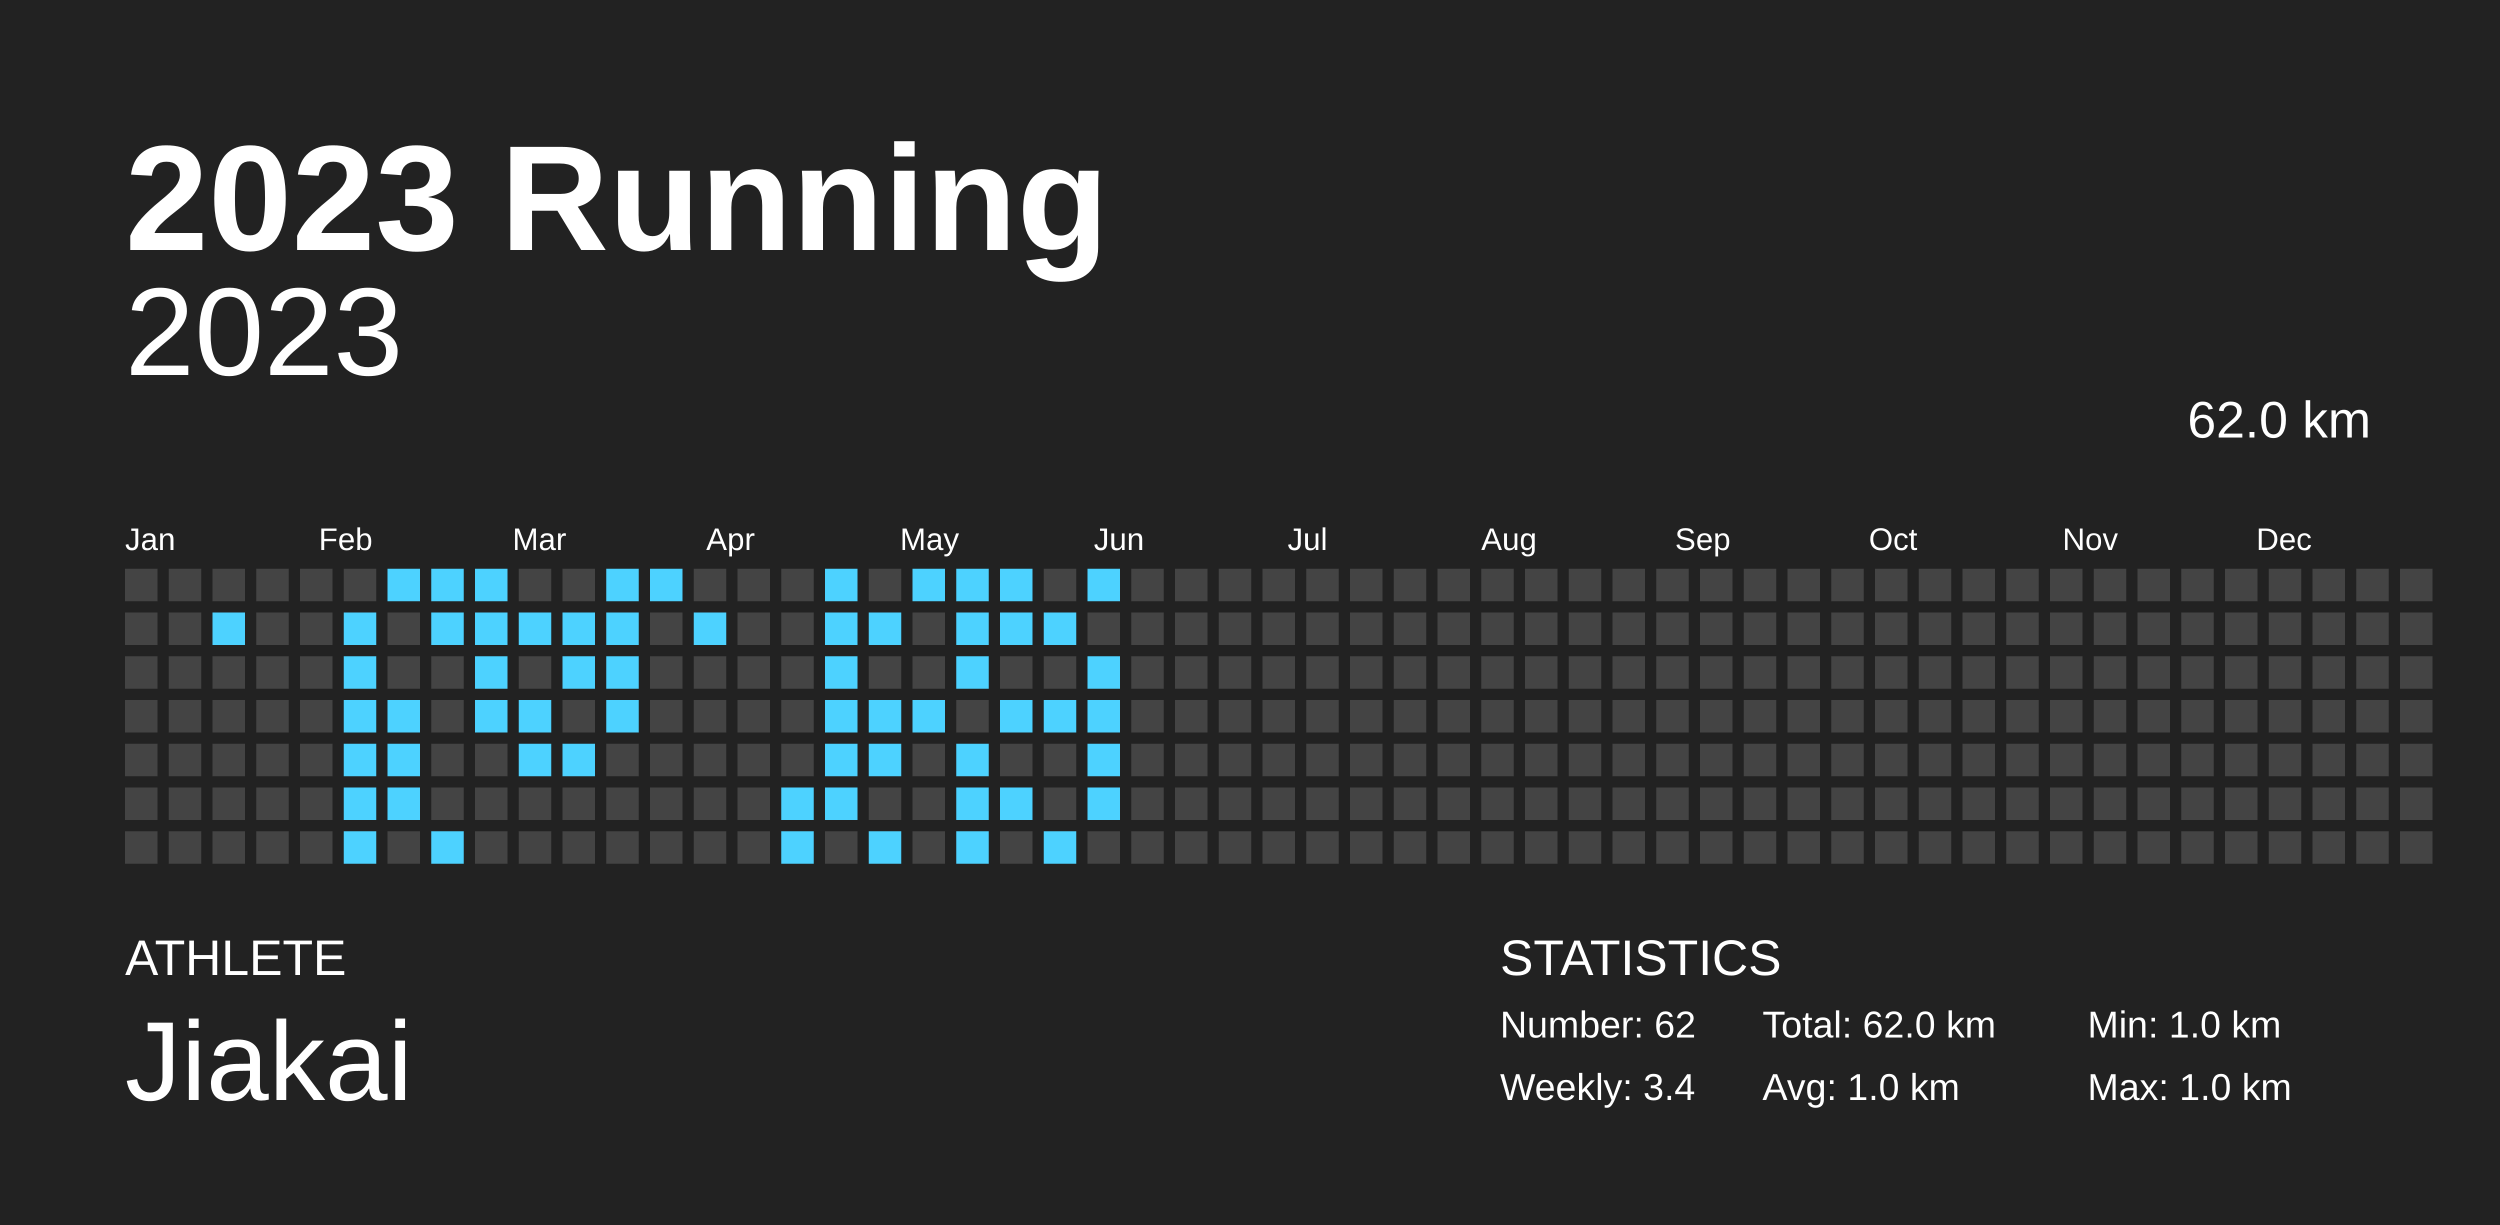
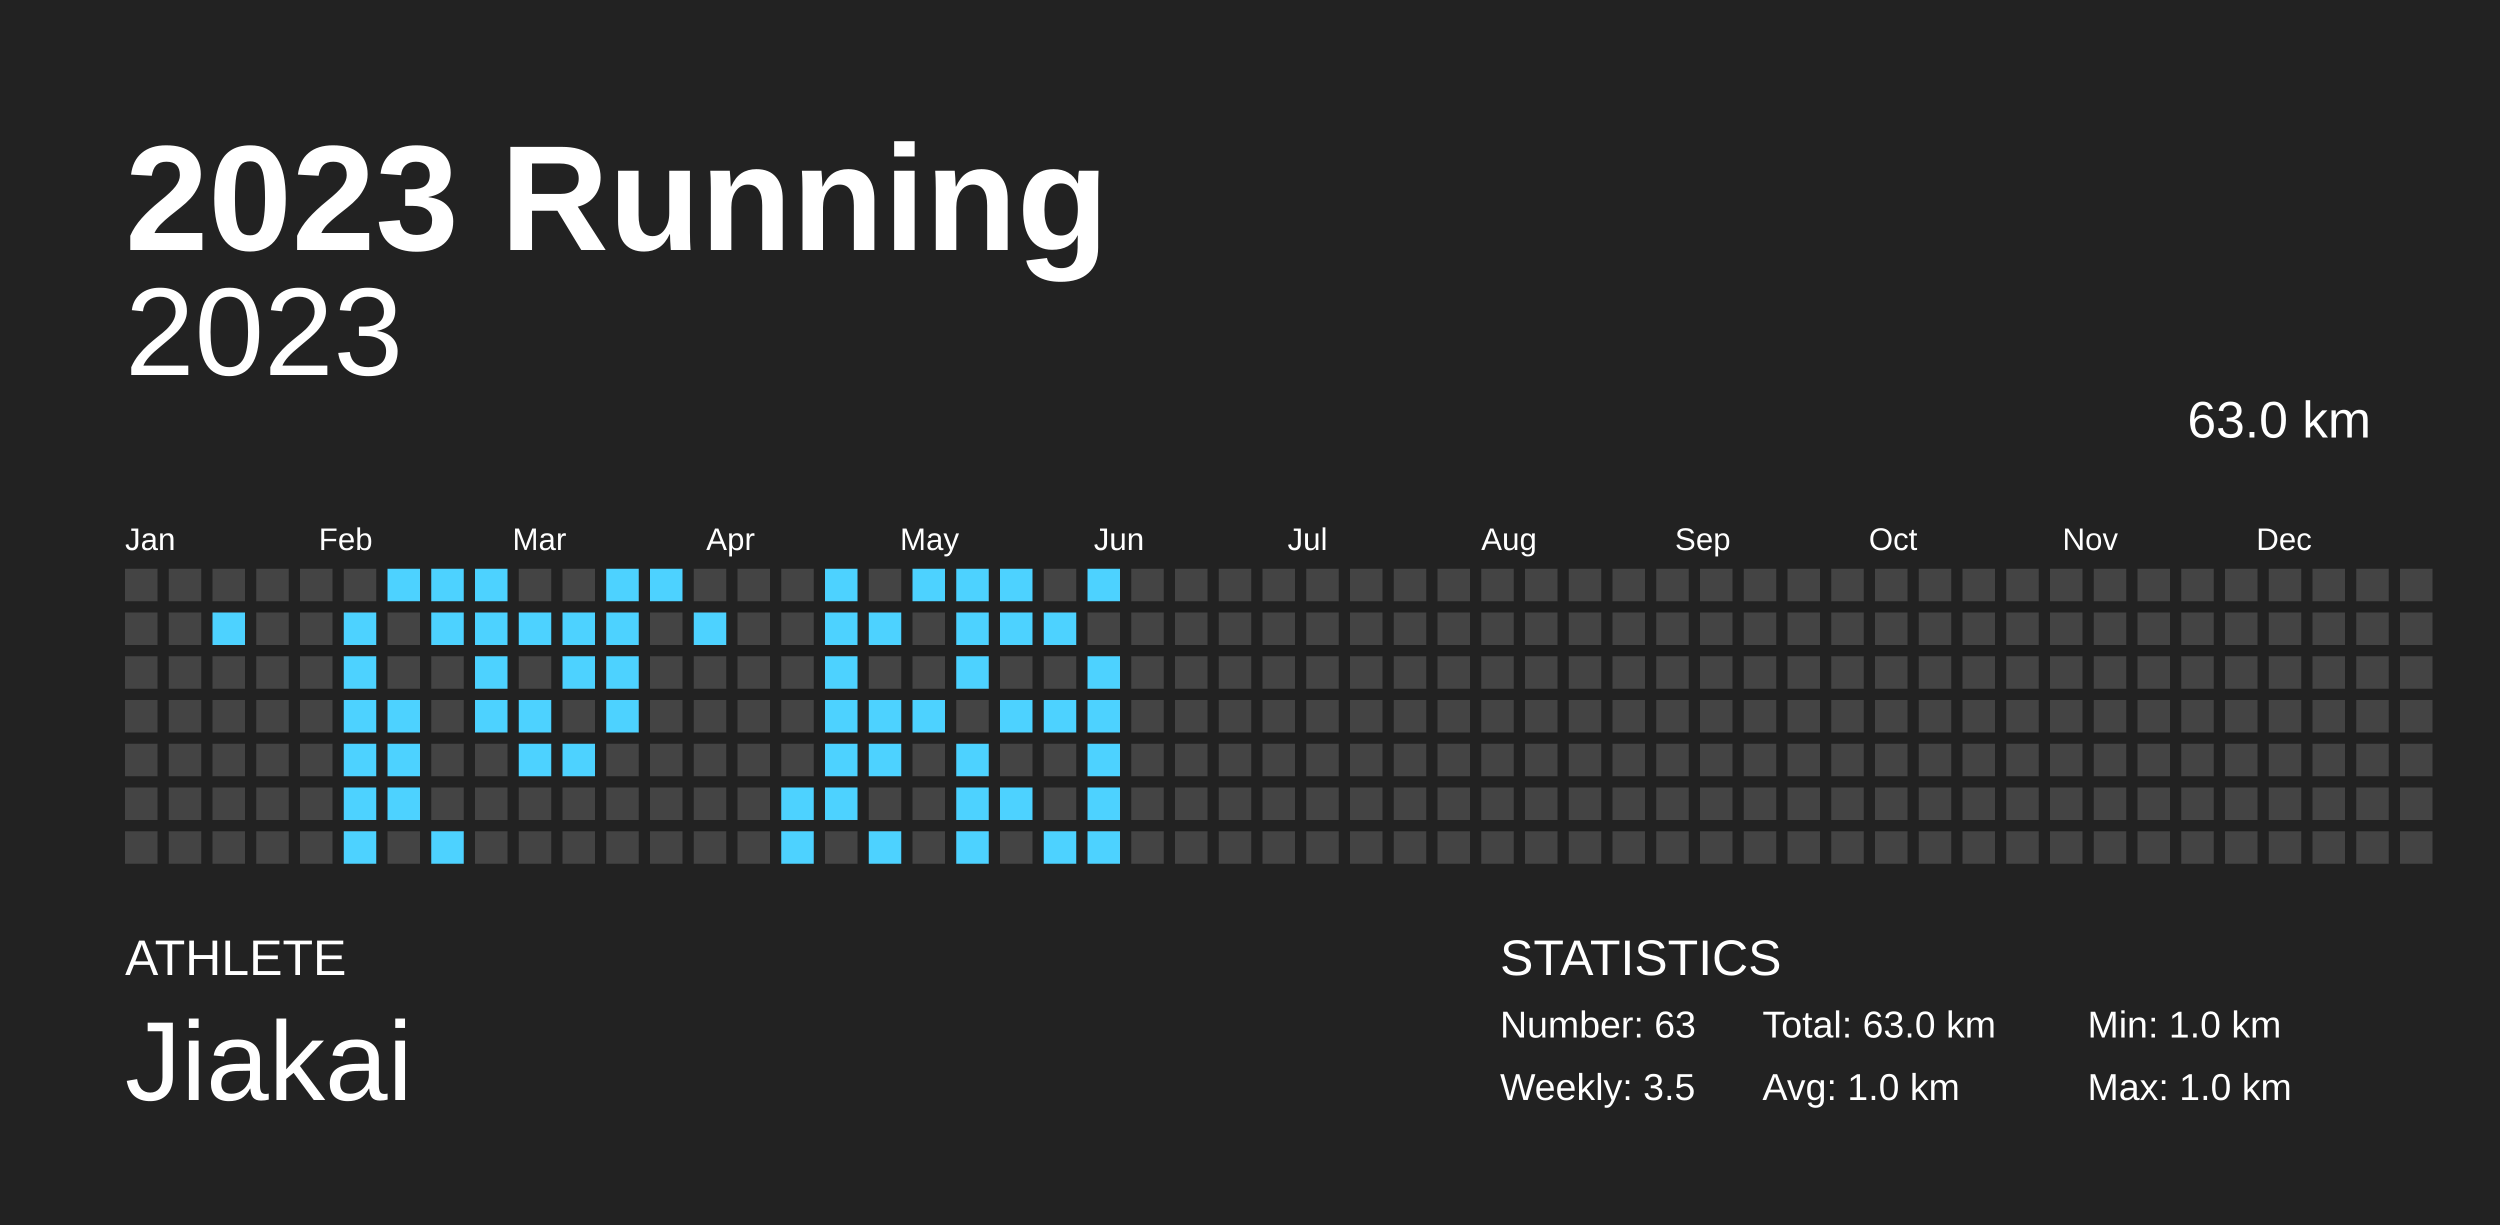
<svg xmlns="http://www.w3.org/2000/svg" baseProfile="full" height="98mm" version="1.1" viewBox="0,0,200,98" width="200mm">
  <defs />
  <rect fill="#222222" height="98" width="200" x="0" y="0" />
  <text fill="#FFFFFF" style="font-size:12px; font-family:Arial; font-weight:bold;" x="10" y="20">2023 Running</text>
  <text fill="#FFFFFF" style="font-size:4px; font-family:Arial" x="10" y="78">ATHLETE</text>
  <text fill="#FFFFFF" style="font-size:9px; font-family:Arial" x="10" y="88">Jiakai</text>
  <text fill="#FFFFFF" style="font-size:4px; font-family:Arial" x="120" y="78">STATISTICS</text>
-   <text fill="#FFFFFF" style="font-size:3px; font-family:Arial" x="120" y="83">Number: 62</text>
-   <text fill="#FFFFFF" style="font-size:3px; font-family:Arial" x="120" y="88">Weekly: 3.4</text>
-   <text fill="#FFFFFF" style="font-size:3px; font-family:Arial" x="141" y="83">Total: 62.0 km</text>
+   <text fill="#FFFFFF" style="font-size:3px; font-family:Arial" x="120" y="83">Number: 63</text>
+   <text fill="#FFFFFF" style="font-size:3px; font-family:Arial" x="120" y="88">Weekly: 3.5</text>
+   <text fill="#FFFFFF" style="font-size:3px; font-family:Arial" x="141" y="83">Total: 63.0 km</text>
  <text fill="#FFFFFF" style="font-size:3px; font-family:Arial" x="141" y="88">Avg: 1.0 km</text>
  <text fill="#FFFFFF" style="font-size:3px; font-family:Arial" x="167" y="83">Min: 1.0 km</text>
  <text fill="#FFFFFF" style="font-size:3px; font-family:Arial" x="167" y="88">Max: 1.0 km</text>
  <text alignment-baseline="hanging" fill="#FFFFFF" style="font-size:10.0px; font-family:Arial;" x="10" y="30">2023</text>
-   <text alignment-baseline="hanging" fill="#FFFFFF" style="font-size:4.125px; font-family:Arial;" x="175" y="35">62.0 km</text>
+   <text alignment-baseline="hanging" fill="#FFFFFF" style="font-size:4.125px; font-family:Arial;" x="175" y="35">63.0 km</text>
  <text fill="#FFFFFF" style="font-size:2.5px; font-family:Arial" x="10.0" y="44">Jan</text>
  <text fill="#FFFFFF" style="font-size:2.5px; font-family:Arial" x="25.5" y="44">Feb</text>
  <text fill="#FFFFFF" style="font-size:2.5px; font-family:Arial" x="41.0" y="44">Mar</text>
  <text fill="#FFFFFF" style="font-size:2.5px; font-family:Arial" x="56.5" y="44">Apr</text>
  <text fill="#FFFFFF" style="font-size:2.5px; font-family:Arial" x="72.0" y="44">May</text>
  <text fill="#FFFFFF" style="font-size:2.5px; font-family:Arial" x="87.5" y="44">Jun</text>
  <text fill="#FFFFFF" style="font-size:2.5px; font-family:Arial" x="103.0" y="44">Jul</text>
  <text fill="#FFFFFF" style="font-size:2.5px; font-family:Arial" x="118.5" y="44">Aug</text>
  <text fill="#FFFFFF" style="font-size:2.5px; font-family:Arial" x="134.0" y="44">Sep</text>
  <text fill="#FFFFFF" style="font-size:2.5px; font-family:Arial" x="149.5" y="44">Oct</text>
  <text fill="#FFFFFF" style="font-size:2.5px; font-family:Arial" x="165.0" y="44">Nov</text>
  <text fill="#FFFFFF" style="font-size:2.5px; font-family:Arial" x="180.5" y="44">Dec</text>
  <rect fill="#444444" height="2.6" width="2.6" x="10.0" y="45.5" />
  <rect fill="#444444" height="2.6" width="2.6" x="10.0" y="49.0" />
  <rect fill="#444444" height="2.6" width="2.6" x="10.0" y="52.5" />
  <rect fill="#444444" height="2.6" width="2.6" x="10.0" y="56.0" />
  <rect fill="#444444" height="2.6" width="2.6" x="10.0" y="59.5" />
  <rect fill="#444444" height="2.6" width="2.6" x="10.0" y="63.0" />
  <rect fill="#444444" height="2.6" width="2.6" x="10.0" y="66.5" />
  <rect fill="#444444" height="2.6" width="2.6" x="13.5" y="45.5" />
  <rect fill="#444444" height="2.6" width="2.6" x="13.5" y="49.0" />
  <rect fill="#444444" height="2.6" width="2.6" x="13.5" y="52.5" />
  <rect fill="#444444" height="2.6" width="2.6" x="13.5" y="56.0" />
  <rect fill="#444444" height="2.6" width="2.6" x="13.5" y="59.5" />
  <rect fill="#444444" height="2.6" width="2.6" x="13.5" y="63.0" />
  <rect fill="#444444" height="2.6" width="2.6" x="13.5" y="66.5" />
  <rect fill="#444444" height="2.6" width="2.6" x="17.0" y="45.5" />
  <rect fill="#4DD2FF" height="2.6" width="2.6" x="17.0" y="49.0" />
  <rect fill="#444444" height="2.6" width="2.6" x="17.0" y="52.5" />
  <rect fill="#444444" height="2.6" width="2.6" x="17.0" y="56.0" />
  <rect fill="#444444" height="2.6" width="2.6" x="17.0" y="59.5" />
  <rect fill="#444444" height="2.6" width="2.6" x="17.0" y="63.0" />
  <rect fill="#444444" height="2.6" width="2.6" x="17.0" y="66.5" />
  <rect fill="#444444" height="2.6" width="2.6" x="20.5" y="45.5" />
  <rect fill="#444444" height="2.6" width="2.6" x="20.5" y="49.0" />
  <rect fill="#444444" height="2.6" width="2.6" x="20.5" y="52.5" />
  <rect fill="#444444" height="2.6" width="2.6" x="20.5" y="56.0" />
  <rect fill="#444444" height="2.6" width="2.6" x="20.5" y="59.5" />
  <rect fill="#444444" height="2.6" width="2.6" x="20.5" y="63.0" />
  <rect fill="#444444" height="2.6" width="2.6" x="20.5" y="66.5" />
  <rect fill="#444444" height="2.6" width="2.6" x="24.0" y="45.5" />
  <rect fill="#444444" height="2.6" width="2.6" x="24.0" y="49.0" />
  <rect fill="#444444" height="2.6" width="2.6" x="24.0" y="52.5" />
  <rect fill="#444444" height="2.6" width="2.6" x="24.0" y="56.0" />
  <rect fill="#444444" height="2.6" width="2.6" x="24.0" y="59.5" />
  <rect fill="#444444" height="2.6" width="2.6" x="24.0" y="63.0" />
  <rect fill="#444444" height="2.6" width="2.6" x="24.0" y="66.5" />
  <rect fill="#444444" height="2.6" width="2.6" x="27.5" y="45.5" />
  <rect fill="#4DD2FF" height="2.6" width="2.6" x="27.5" y="49.0" />
  <rect fill="#4DD2FF" height="2.6" width="2.6" x="27.5" y="52.5" />
  <rect fill="#4DD2FF" height="2.6" width="2.6" x="27.5" y="56.0" />
  <rect fill="#4DD2FF" height="2.6" width="2.6" x="27.5" y="59.5" />
  <rect fill="#4DD2FF" height="2.6" width="2.6" x="27.5" y="63.0" />
  <rect fill="#4DD2FF" height="2.6" width="2.6" x="27.5" y="66.5" />
  <rect fill="#4DD2FF" height="2.6" width="2.6" x="31.0" y="45.5" />
  <rect fill="#444444" height="2.6" width="2.6" x="31.0" y="49.0" />
  <rect fill="#444444" height="2.6" width="2.6" x="31.0" y="52.5" />
  <rect fill="#4DD2FF" height="2.6" width="2.6" x="31.0" y="56.0" />
  <rect fill="#4DD2FF" height="2.6" width="2.6" x="31.0" y="59.5" />
  <rect fill="#4DD2FF" height="2.6" width="2.6" x="31.0" y="63.0" />
  <rect fill="#444444" height="2.6" width="2.6" x="31.0" y="66.5" />
  <rect fill="#4DD2FF" height="2.6" width="2.6" x="34.5" y="45.5" />
  <rect fill="#4DD2FF" height="2.6" width="2.6" x="34.5" y="49.0" />
  <rect fill="#444444" height="2.6" width="2.6" x="34.5" y="52.5" />
  <rect fill="#444444" height="2.6" width="2.6" x="34.5" y="56.0" />
  <rect fill="#444444" height="2.6" width="2.6" x="34.5" y="59.5" />
  <rect fill="#444444" height="2.6" width="2.6" x="34.5" y="63.0" />
  <rect fill="#4DD2FF" height="2.6" width="2.6" x="34.5" y="66.5" />
  <rect fill="#4DD2FF" height="2.6" width="2.6" x="38.0" y="45.5" />
  <rect fill="#4DD2FF" height="2.6" width="2.6" x="38.0" y="49.0" />
  <rect fill="#4DD2FF" height="2.6" width="2.6" x="38.0" y="52.5" />
  <rect fill="#4DD2FF" height="2.6" width="2.6" x="38.0" y="56.0" />
  <rect fill="#444444" height="2.6" width="2.6" x="38.0" y="59.5" />
  <rect fill="#444444" height="2.6" width="2.6" x="38.0" y="63.0" />
  <rect fill="#444444" height="2.6" width="2.6" x="38.0" y="66.5" />
  <rect fill="#444444" height="2.6" width="2.6" x="41.5" y="45.5" />
  <rect fill="#4DD2FF" height="2.6" width="2.6" x="41.5" y="49.0" />
  <rect fill="#444444" height="2.6" width="2.6" x="41.5" y="52.5" />
  <rect fill="#4DD2FF" height="2.6" width="2.6" x="41.5" y="56.0" />
  <rect fill="#4DD2FF" height="2.6" width="2.6" x="41.5" y="59.5" />
  <rect fill="#444444" height="2.6" width="2.6" x="41.5" y="63.0" />
  <rect fill="#444444" height="2.6" width="2.6" x="41.5" y="66.5" />
  <rect fill="#444444" height="2.6" width="2.6" x="45.0" y="45.5" />
  <rect fill="#4DD2FF" height="2.6" width="2.6" x="45.0" y="49.0" />
  <rect fill="#4DD2FF" height="2.6" width="2.6" x="45.0" y="52.5" />
  <rect fill="#444444" height="2.6" width="2.6" x="45.0" y="56.0" />
  <rect fill="#4DD2FF" height="2.6" width="2.6" x="45.0" y="59.5" />
  <rect fill="#444444" height="2.6" width="2.6" x="45.0" y="63.0" />
  <rect fill="#444444" height="2.6" width="2.6" x="45.0" y="66.5" />
  <rect fill="#4DD2FF" height="2.6" width="2.6" x="48.5" y="45.5" />
  <rect fill="#4DD2FF" height="2.6" width="2.6" x="48.5" y="49.0" />
  <rect fill="#4DD2FF" height="2.6" width="2.6" x="48.5" y="52.5" />
  <rect fill="#4DD2FF" height="2.6" width="2.6" x="48.5" y="56.0" />
  <rect fill="#444444" height="2.6" width="2.6" x="48.5" y="59.5" />
  <rect fill="#444444" height="2.6" width="2.6" x="48.5" y="63.0" />
  <rect fill="#444444" height="2.6" width="2.6" x="48.5" y="66.5" />
  <rect fill="#4DD2FF" height="2.6" width="2.6" x="52.0" y="45.5" />
  <rect fill="#444444" height="2.6" width="2.6" x="52.0" y="49.0" />
  <rect fill="#444444" height="2.6" width="2.6" x="52.0" y="52.5" />
  <rect fill="#444444" height="2.6" width="2.6" x="52.0" y="56.0" />
  <rect fill="#444444" height="2.6" width="2.6" x="52.0" y="59.5" />
  <rect fill="#444444" height="2.6" width="2.6" x="52.0" y="63.0" />
  <rect fill="#444444" height="2.6" width="2.6" x="52.0" y="66.5" />
  <rect fill="#444444" height="2.6" width="2.6" x="55.5" y="45.5" />
  <rect fill="#4DD2FF" height="2.6" width="2.6" x="55.5" y="49.0" />
  <rect fill="#444444" height="2.6" width="2.6" x="55.5" y="52.5" />
  <rect fill="#444444" height="2.6" width="2.6" x="55.5" y="56.0" />
  <rect fill="#444444" height="2.6" width="2.6" x="55.5" y="59.5" />
  <rect fill="#444444" height="2.6" width="2.6" x="55.5" y="63.0" />
  <rect fill="#444444" height="2.6" width="2.6" x="55.5" y="66.5" />
  <rect fill="#444444" height="2.6" width="2.6" x="59.0" y="45.5" />
  <rect fill="#444444" height="2.6" width="2.6" x="59.0" y="49.0" />
  <rect fill="#444444" height="2.6" width="2.6" x="59.0" y="52.5" />
  <rect fill="#444444" height="2.6" width="2.6" x="59.0" y="56.0" />
  <rect fill="#444444" height="2.6" width="2.6" x="59.0" y="59.5" />
  <rect fill="#444444" height="2.6" width="2.6" x="59.0" y="63.0" />
  <rect fill="#444444" height="2.6" width="2.6" x="59.0" y="66.5" />
  <rect fill="#444444" height="2.6" width="2.6" x="62.5" y="45.5" />
  <rect fill="#444444" height="2.6" width="2.6" x="62.5" y="49.0" />
  <rect fill="#444444" height="2.6" width="2.6" x="62.5" y="52.5" />
  <rect fill="#444444" height="2.6" width="2.6" x="62.5" y="56.0" />
  <rect fill="#444444" height="2.6" width="2.6" x="62.5" y="59.5" />
  <rect fill="#4DD2FF" height="2.6" width="2.6" x="62.5" y="63.0" />
  <rect fill="#4DD2FF" height="2.6" width="2.6" x="62.5" y="66.5" />
  <rect fill="#4DD2FF" height="2.6" width="2.6" x="66.0" y="45.5" />
  <rect fill="#4DD2FF" height="2.6" width="2.6" x="66.0" y="49.0" />
  <rect fill="#4DD2FF" height="2.6" width="2.6" x="66.0" y="52.5" />
  <rect fill="#4DD2FF" height="2.6" width="2.6" x="66.0" y="56.0" />
  <rect fill="#4DD2FF" height="2.6" width="2.6" x="66.0" y="59.5" />
  <rect fill="#4DD2FF" height="2.6" width="2.6" x="66.0" y="63.0" />
  <rect fill="#444444" height="2.6" width="2.6" x="66.0" y="66.5" />
  <rect fill="#444444" height="2.6" width="2.6" x="69.5" y="45.5" />
  <rect fill="#4DD2FF" height="2.6" width="2.6" x="69.5" y="49.0" />
  <rect fill="#444444" height="2.6" width="2.6" x="69.5" y="52.5" />
  <rect fill="#4DD2FF" height="2.6" width="2.6" x="69.5" y="56.0" />
  <rect fill="#4DD2FF" height="2.6" width="2.6" x="69.5" y="59.5" />
  <rect fill="#444444" height="2.6" width="2.6" x="69.5" y="63.0" />
  <rect fill="#4DD2FF" height="2.6" width="2.6" x="69.5" y="66.5" />
  <rect fill="#4DD2FF" height="2.6" width="2.6" x="73.0" y="45.5" />
  <rect fill="#444444" height="2.6" width="2.6" x="73.0" y="49.0" />
  <rect fill="#444444" height="2.6" width="2.6" x="73.0" y="52.5" />
  <rect fill="#4DD2FF" height="2.6" width="2.6" x="73.0" y="56.0" />
  <rect fill="#444444" height="2.6" width="2.6" x="73.0" y="59.5" />
  <rect fill="#444444" height="2.6" width="2.6" x="73.0" y="63.0" />
  <rect fill="#444444" height="2.6" width="2.6" x="73.0" y="66.5" />
  <rect fill="#4DD2FF" height="2.6" width="2.6" x="76.5" y="45.5" />
  <rect fill="#4DD2FF" height="2.6" width="2.6" x="76.5" y="49.0" />
  <rect fill="#4DD2FF" height="2.6" width="2.6" x="76.5" y="52.5" />
  <rect fill="#444444" height="2.6" width="2.6" x="76.5" y="56.0" />
  <rect fill="#4DD2FF" height="2.6" width="2.6" x="76.5" y="59.5" />
  <rect fill="#4DD2FF" height="2.6" width="2.6" x="76.5" y="63.0" />
  <rect fill="#4DD2FF" height="2.6" width="2.6" x="76.5" y="66.5" />
  <rect fill="#4DD2FF" height="2.6" width="2.6" x="80.0" y="45.5" />
  <rect fill="#4DD2FF" height="2.6" width="2.6" x="80.0" y="49.0" />
  <rect fill="#444444" height="2.6" width="2.6" x="80.0" y="52.5" />
  <rect fill="#4DD2FF" height="2.6" width="2.6" x="80.0" y="56.0" />
  <rect fill="#444444" height="2.6" width="2.6" x="80.0" y="59.5" />
  <rect fill="#4DD2FF" height="2.6" width="2.6" x="80.0" y="63.0" />
  <rect fill="#444444" height="2.6" width="2.6" x="80.0" y="66.5" />
  <rect fill="#444444" height="2.6" width="2.6" x="83.5" y="45.5" />
  <rect fill="#4DD2FF" height="2.6" width="2.6" x="83.5" y="49.0" />
  <rect fill="#444444" height="2.6" width="2.6" x="83.5" y="52.5" />
  <rect fill="#4DD2FF" height="2.6" width="2.6" x="83.5" y="56.0" />
  <rect fill="#444444" height="2.6" width="2.6" x="83.5" y="59.5" />
  <rect fill="#444444" height="2.6" width="2.6" x="83.5" y="63.0" />
  <rect fill="#4DD2FF" height="2.6" width="2.6" x="83.5" y="66.5" />
  <rect fill="#4DD2FF" height="2.6" width="2.6" x="87.0" y="45.5" />
  <rect fill="#444444" height="2.6" width="2.6" x="87.0" y="49.0" />
  <rect fill="#4DD2FF" height="2.6" width="2.6" x="87.0" y="52.5" />
  <rect fill="#4DD2FF" height="2.6" width="2.6" x="87.0" y="56.0" />
  <rect fill="#4DD2FF" height="2.6" width="2.6" x="87.0" y="59.5" />
  <rect fill="#4DD2FF" height="2.6" width="2.6" x="87.0" y="63.0" />
-   <rect fill="#444444" height="2.6" width="2.6" x="87.0" y="66.5" />
+   <rect fill="#4DD2FF" height="2.6" width="2.6" x="87.0" y="66.5" />
  <rect fill="#444444" height="2.6" width="2.6" x="90.5" y="45.5" />
  <rect fill="#444444" height="2.6" width="2.6" x="90.5" y="49.0" />
  <rect fill="#444444" height="2.6" width="2.6" x="90.5" y="52.5" />
  <rect fill="#444444" height="2.6" width="2.6" x="90.5" y="56.0" />
  <rect fill="#444444" height="2.6" width="2.6" x="90.5" y="59.5" />
  <rect fill="#444444" height="2.6" width="2.6" x="90.5" y="63.0" />
  <rect fill="#444444" height="2.6" width="2.6" x="90.5" y="66.5" />
  <rect fill="#444444" height="2.6" width="2.6" x="94.0" y="45.5" />
  <rect fill="#444444" height="2.6" width="2.6" x="94.0" y="49.0" />
  <rect fill="#444444" height="2.6" width="2.6" x="94.0" y="52.5" />
  <rect fill="#444444" height="2.6" width="2.6" x="94.0" y="56.0" />
  <rect fill="#444444" height="2.6" width="2.6" x="94.0" y="59.5" />
  <rect fill="#444444" height="2.6" width="2.6" x="94.0" y="63.0" />
  <rect fill="#444444" height="2.6" width="2.6" x="94.0" y="66.5" />
  <rect fill="#444444" height="2.6" width="2.6" x="97.5" y="45.5" />
  <rect fill="#444444" height="2.6" width="2.6" x="97.5" y="49.0" />
  <rect fill="#444444" height="2.6" width="2.6" x="97.5" y="52.5" />
  <rect fill="#444444" height="2.6" width="2.6" x="97.5" y="56.0" />
  <rect fill="#444444" height="2.6" width="2.6" x="97.5" y="59.5" />
  <rect fill="#444444" height="2.6" width="2.6" x="97.5" y="63.0" />
  <rect fill="#444444" height="2.6" width="2.6" x="97.5" y="66.5" />
  <rect fill="#444444" height="2.6" width="2.6" x="101.0" y="45.5" />
  <rect fill="#444444" height="2.6" width="2.6" x="101.0" y="49.0" />
  <rect fill="#444444" height="2.6" width="2.6" x="101.0" y="52.5" />
  <rect fill="#444444" height="2.6" width="2.6" x="101.0" y="56.0" />
  <rect fill="#444444" height="2.6" width="2.6" x="101.0" y="59.5" />
  <rect fill="#444444" height="2.6" width="2.6" x="101.0" y="63.0" />
  <rect fill="#444444" height="2.6" width="2.6" x="101.0" y="66.5" />
  <rect fill="#444444" height="2.6" width="2.6" x="104.5" y="45.5" />
  <rect fill="#444444" height="2.6" width="2.6" x="104.5" y="49.0" />
  <rect fill="#444444" height="2.6" width="2.6" x="104.5" y="52.5" />
  <rect fill="#444444" height="2.6" width="2.6" x="104.5" y="56.0" />
  <rect fill="#444444" height="2.6" width="2.6" x="104.5" y="59.5" />
  <rect fill="#444444" height="2.6" width="2.6" x="104.5" y="63.0" />
  <rect fill="#444444" height="2.6" width="2.6" x="104.5" y="66.5" />
  <rect fill="#444444" height="2.6" width="2.6" x="108.0" y="45.5" />
  <rect fill="#444444" height="2.6" width="2.6" x="108.0" y="49.0" />
  <rect fill="#444444" height="2.6" width="2.6" x="108.0" y="52.5" />
  <rect fill="#444444" height="2.6" width="2.6" x="108.0" y="56.0" />
  <rect fill="#444444" height="2.6" width="2.6" x="108.0" y="59.5" />
  <rect fill="#444444" height="2.6" width="2.6" x="108.0" y="63.0" />
  <rect fill="#444444" height="2.6" width="2.6" x="108.0" y="66.5" />
  <rect fill="#444444" height="2.6" width="2.6" x="111.5" y="45.5" />
  <rect fill="#444444" height="2.6" width="2.6" x="111.5" y="49.0" />
  <rect fill="#444444" height="2.6" width="2.6" x="111.5" y="52.5" />
  <rect fill="#444444" height="2.6" width="2.6" x="111.5" y="56.0" />
  <rect fill="#444444" height="2.6" width="2.6" x="111.5" y="59.5" />
  <rect fill="#444444" height="2.6" width="2.6" x="111.5" y="63.0" />
  <rect fill="#444444" height="2.6" width="2.6" x="111.5" y="66.5" />
  <rect fill="#444444" height="2.6" width="2.6" x="115.0" y="45.5" />
  <rect fill="#444444" height="2.6" width="2.6" x="115.0" y="49.0" />
  <rect fill="#444444" height="2.6" width="2.6" x="115.0" y="52.5" />
  <rect fill="#444444" height="2.6" width="2.6" x="115.0" y="56.0" />
  <rect fill="#444444" height="2.6" width="2.6" x="115.0" y="59.5" />
  <rect fill="#444444" height="2.6" width="2.6" x="115.0" y="63.0" />
  <rect fill="#444444" height="2.6" width="2.6" x="115.0" y="66.5" />
  <rect fill="#444444" height="2.6" width="2.6" x="118.5" y="45.5" />
  <rect fill="#444444" height="2.6" width="2.6" x="118.5" y="49.0" />
  <rect fill="#444444" height="2.6" width="2.6" x="118.5" y="52.5" />
  <rect fill="#444444" height="2.6" width="2.6" x="118.5" y="56.0" />
  <rect fill="#444444" height="2.6" width="2.6" x="118.5" y="59.5" />
  <rect fill="#444444" height="2.6" width="2.6" x="118.5" y="63.0" />
  <rect fill="#444444" height="2.6" width="2.6" x="118.5" y="66.5" />
  <rect fill="#444444" height="2.6" width="2.6" x="122.0" y="45.5" />
  <rect fill="#444444" height="2.6" width="2.6" x="122.0" y="49.0" />
  <rect fill="#444444" height="2.6" width="2.6" x="122.0" y="52.5" />
  <rect fill="#444444" height="2.6" width="2.6" x="122.0" y="56.0" />
  <rect fill="#444444" height="2.6" width="2.6" x="122.0" y="59.5" />
  <rect fill="#444444" height="2.6" width="2.6" x="122.0" y="63.0" />
  <rect fill="#444444" height="2.6" width="2.6" x="122.0" y="66.5" />
  <rect fill="#444444" height="2.6" width="2.6" x="125.5" y="45.5" />
  <rect fill="#444444" height="2.6" width="2.6" x="125.5" y="49.0" />
  <rect fill="#444444" height="2.6" width="2.6" x="125.5" y="52.5" />
  <rect fill="#444444" height="2.6" width="2.6" x="125.5" y="56.0" />
  <rect fill="#444444" height="2.6" width="2.6" x="125.5" y="59.5" />
  <rect fill="#444444" height="2.6" width="2.6" x="125.5" y="63.0" />
  <rect fill="#444444" height="2.6" width="2.6" x="125.5" y="66.5" />
  <rect fill="#444444" height="2.6" width="2.6" x="129.0" y="45.5" />
  <rect fill="#444444" height="2.6" width="2.6" x="129.0" y="49.0" />
  <rect fill="#444444" height="2.6" width="2.6" x="129.0" y="52.5" />
  <rect fill="#444444" height="2.6" width="2.6" x="129.0" y="56.0" />
  <rect fill="#444444" height="2.6" width="2.6" x="129.0" y="59.5" />
  <rect fill="#444444" height="2.6" width="2.6" x="129.0" y="63.0" />
  <rect fill="#444444" height="2.6" width="2.6" x="129.0" y="66.5" />
  <rect fill="#444444" height="2.6" width="2.6" x="132.5" y="45.5" />
  <rect fill="#444444" height="2.6" width="2.6" x="132.5" y="49.0" />
  <rect fill="#444444" height="2.6" width="2.6" x="132.5" y="52.5" />
  <rect fill="#444444" height="2.6" width="2.6" x="132.5" y="56.0" />
  <rect fill="#444444" height="2.6" width="2.6" x="132.5" y="59.5" />
  <rect fill="#444444" height="2.6" width="2.6" x="132.5" y="63.0" />
  <rect fill="#444444" height="2.6" width="2.6" x="132.5" y="66.5" />
  <rect fill="#444444" height="2.6" width="2.6" x="136.0" y="45.5" />
  <rect fill="#444444" height="2.6" width="2.6" x="136.0" y="49.0" />
  <rect fill="#444444" height="2.6" width="2.6" x="136.0" y="52.5" />
  <rect fill="#444444" height="2.6" width="2.6" x="136.0" y="56.0" />
  <rect fill="#444444" height="2.6" width="2.6" x="136.0" y="59.5" />
  <rect fill="#444444" height="2.6" width="2.6" x="136.0" y="63.0" />
  <rect fill="#444444" height="2.6" width="2.6" x="136.0" y="66.5" />
  <rect fill="#444444" height="2.6" width="2.6" x="139.5" y="45.5" />
  <rect fill="#444444" height="2.6" width="2.6" x="139.5" y="49.0" />
  <rect fill="#444444" height="2.6" width="2.6" x="139.5" y="52.5" />
  <rect fill="#444444" height="2.6" width="2.6" x="139.5" y="56.0" />
  <rect fill="#444444" height="2.6" width="2.6" x="139.5" y="59.5" />
  <rect fill="#444444" height="2.6" width="2.6" x="139.5" y="63.0" />
  <rect fill="#444444" height="2.6" width="2.6" x="139.5" y="66.5" />
  <rect fill="#444444" height="2.6" width="2.6" x="143.0" y="45.5" />
  <rect fill="#444444" height="2.6" width="2.6" x="143.0" y="49.0" />
  <rect fill="#444444" height="2.6" width="2.6" x="143.0" y="52.5" />
  <rect fill="#444444" height="2.6" width="2.6" x="143.0" y="56.0" />
  <rect fill="#444444" height="2.6" width="2.6" x="143.0" y="59.5" />
  <rect fill="#444444" height="2.6" width="2.6" x="143.0" y="63.0" />
  <rect fill="#444444" height="2.6" width="2.6" x="143.0" y="66.5" />
  <rect fill="#444444" height="2.6" width="2.6" x="146.5" y="45.5" />
  <rect fill="#444444" height="2.6" width="2.6" x="146.5" y="49.0" />
  <rect fill="#444444" height="2.6" width="2.6" x="146.5" y="52.5" />
  <rect fill="#444444" height="2.6" width="2.6" x="146.5" y="56.0" />
  <rect fill="#444444" height="2.6" width="2.6" x="146.5" y="59.5" />
  <rect fill="#444444" height="2.6" width="2.6" x="146.5" y="63.0" />
  <rect fill="#444444" height="2.6" width="2.6" x="146.5" y="66.5" />
  <rect fill="#444444" height="2.6" width="2.6" x="150.0" y="45.5" />
  <rect fill="#444444" height="2.6" width="2.6" x="150.0" y="49.0" />
  <rect fill="#444444" height="2.6" width="2.6" x="150.0" y="52.5" />
  <rect fill="#444444" height="2.6" width="2.6" x="150.0" y="56.0" />
  <rect fill="#444444" height="2.6" width="2.6" x="150.0" y="59.5" />
  <rect fill="#444444" height="2.6" width="2.6" x="150.0" y="63.0" />
  <rect fill="#444444" height="2.6" width="2.6" x="150.0" y="66.5" />
  <rect fill="#444444" height="2.6" width="2.6" x="153.5" y="45.5" />
  <rect fill="#444444" height="2.6" width="2.6" x="153.5" y="49.0" />
  <rect fill="#444444" height="2.6" width="2.6" x="153.5" y="52.5" />
  <rect fill="#444444" height="2.6" width="2.6" x="153.5" y="56.0" />
  <rect fill="#444444" height="2.6" width="2.6" x="153.5" y="59.5" />
  <rect fill="#444444" height="2.6" width="2.6" x="153.5" y="63.0" />
  <rect fill="#444444" height="2.6" width="2.6" x="153.5" y="66.5" />
  <rect fill="#444444" height="2.6" width="2.6" x="157.0" y="45.5" />
  <rect fill="#444444" height="2.6" width="2.6" x="157.0" y="49.0" />
  <rect fill="#444444" height="2.6" width="2.6" x="157.0" y="52.5" />
  <rect fill="#444444" height="2.6" width="2.6" x="157.0" y="56.0" />
  <rect fill="#444444" height="2.6" width="2.6" x="157.0" y="59.5" />
  <rect fill="#444444" height="2.6" width="2.6" x="157.0" y="63.0" />
  <rect fill="#444444" height="2.6" width="2.6" x="157.0" y="66.5" />
  <rect fill="#444444" height="2.6" width="2.6" x="160.5" y="45.5" />
  <rect fill="#444444" height="2.6" width="2.6" x="160.5" y="49.0" />
  <rect fill="#444444" height="2.6" width="2.6" x="160.5" y="52.5" />
  <rect fill="#444444" height="2.6" width="2.6" x="160.5" y="56.0" />
  <rect fill="#444444" height="2.6" width="2.6" x="160.5" y="59.5" />
  <rect fill="#444444" height="2.6" width="2.6" x="160.5" y="63.0" />
  <rect fill="#444444" height="2.6" width="2.6" x="160.5" y="66.5" />
  <rect fill="#444444" height="2.6" width="2.6" x="164.0" y="45.5" />
  <rect fill="#444444" height="2.6" width="2.6" x="164.0" y="49.0" />
  <rect fill="#444444" height="2.6" width="2.6" x="164.0" y="52.5" />
  <rect fill="#444444" height="2.6" width="2.6" x="164.0" y="56.0" />
  <rect fill="#444444" height="2.6" width="2.6" x="164.0" y="59.5" />
  <rect fill="#444444" height="2.6" width="2.6" x="164.0" y="63.0" />
  <rect fill="#444444" height="2.6" width="2.6" x="164.0" y="66.5" />
  <rect fill="#444444" height="2.6" width="2.6" x="167.5" y="45.5" />
  <rect fill="#444444" height="2.6" width="2.6" x="167.5" y="49.0" />
  <rect fill="#444444" height="2.6" width="2.6" x="167.5" y="52.5" />
  <rect fill="#444444" height="2.6" width="2.6" x="167.5" y="56.0" />
  <rect fill="#444444" height="2.6" width="2.6" x="167.5" y="59.5" />
  <rect fill="#444444" height="2.6" width="2.6" x="167.5" y="63.0" />
  <rect fill="#444444" height="2.6" width="2.6" x="167.5" y="66.5" />
  <rect fill="#444444" height="2.6" width="2.6" x="171.0" y="45.5" />
  <rect fill="#444444" height="2.6" width="2.6" x="171.0" y="49.0" />
  <rect fill="#444444" height="2.6" width="2.6" x="171.0" y="52.5" />
  <rect fill="#444444" height="2.6" width="2.6" x="171.0" y="56.0" />
  <rect fill="#444444" height="2.6" width="2.6" x="171.0" y="59.5" />
  <rect fill="#444444" height="2.6" width="2.6" x="171.0" y="63.0" />
  <rect fill="#444444" height="2.6" width="2.6" x="171.0" y="66.5" />
  <rect fill="#444444" height="2.6" width="2.6" x="174.5" y="45.5" />
  <rect fill="#444444" height="2.6" width="2.6" x="174.5" y="49.0" />
  <rect fill="#444444" height="2.6" width="2.6" x="174.5" y="52.5" />
  <rect fill="#444444" height="2.6" width="2.6" x="174.5" y="56.0" />
  <rect fill="#444444" height="2.6" width="2.6" x="174.5" y="59.5" />
  <rect fill="#444444" height="2.6" width="2.6" x="174.5" y="63.0" />
  <rect fill="#444444" height="2.6" width="2.6" x="174.5" y="66.5" />
  <rect fill="#444444" height="2.6" width="2.6" x="178.0" y="45.5" />
  <rect fill="#444444" height="2.6" width="2.6" x="178.0" y="49.0" />
  <rect fill="#444444" height="2.6" width="2.6" x="178.0" y="52.5" />
  <rect fill="#444444" height="2.6" width="2.6" x="178.0" y="56.0" />
  <rect fill="#444444" height="2.6" width="2.6" x="178.0" y="59.5" />
  <rect fill="#444444" height="2.6" width="2.6" x="178.0" y="63.0" />
  <rect fill="#444444" height="2.6" width="2.6" x="178.0" y="66.5" />
  <rect fill="#444444" height="2.6" width="2.6" x="181.5" y="45.5" />
  <rect fill="#444444" height="2.6" width="2.6" x="181.5" y="49.0" />
  <rect fill="#444444" height="2.6" width="2.6" x="181.5" y="52.5" />
  <rect fill="#444444" height="2.6" width="2.6" x="181.5" y="56.0" />
  <rect fill="#444444" height="2.6" width="2.6" x="181.5" y="59.5" />
  <rect fill="#444444" height="2.6" width="2.6" x="181.5" y="63.0" />
  <rect fill="#444444" height="2.6" width="2.6" x="181.5" y="66.5" />
  <rect fill="#444444" height="2.6" width="2.6" x="185.0" y="45.5" />
  <rect fill="#444444" height="2.6" width="2.6" x="185.0" y="49.0" />
  <rect fill="#444444" height="2.6" width="2.6" x="185.0" y="52.5" />
  <rect fill="#444444" height="2.6" width="2.6" x="185.0" y="56.0" />
  <rect fill="#444444" height="2.6" width="2.6" x="185.0" y="59.5" />
  <rect fill="#444444" height="2.6" width="2.6" x="185.0" y="63.0" />
  <rect fill="#444444" height="2.6" width="2.6" x="185.0" y="66.5" />
  <rect fill="#444444" height="2.6" width="2.6" x="188.5" y="45.5" />
  <rect fill="#444444" height="2.6" width="2.6" x="188.5" y="49.0" />
  <rect fill="#444444" height="2.6" width="2.6" x="188.5" y="52.5" />
  <rect fill="#444444" height="2.6" width="2.6" x="188.5" y="56.0" />
  <rect fill="#444444" height="2.6" width="2.6" x="188.5" y="59.5" />
  <rect fill="#444444" height="2.6" width="2.6" x="188.5" y="63.0" />
  <rect fill="#444444" height="2.6" width="2.6" x="188.5" y="66.5" />
  <rect fill="#444444" height="2.6" width="2.6" x="192.0" y="45.5" />
  <rect fill="#444444" height="2.6" width="2.6" x="192.0" y="49.0" />
  <rect fill="#444444" height="2.6" width="2.6" x="192.0" y="52.5" />
  <rect fill="#444444" height="2.6" width="2.6" x="192.0" y="56.0" />
  <rect fill="#444444" height="2.6" width="2.6" x="192.0" y="59.5" />
  <rect fill="#444444" height="2.6" width="2.6" x="192.0" y="63.0" />
  <rect fill="#444444" height="2.6" width="2.6" x="192.0" y="66.5" />
</svg>
